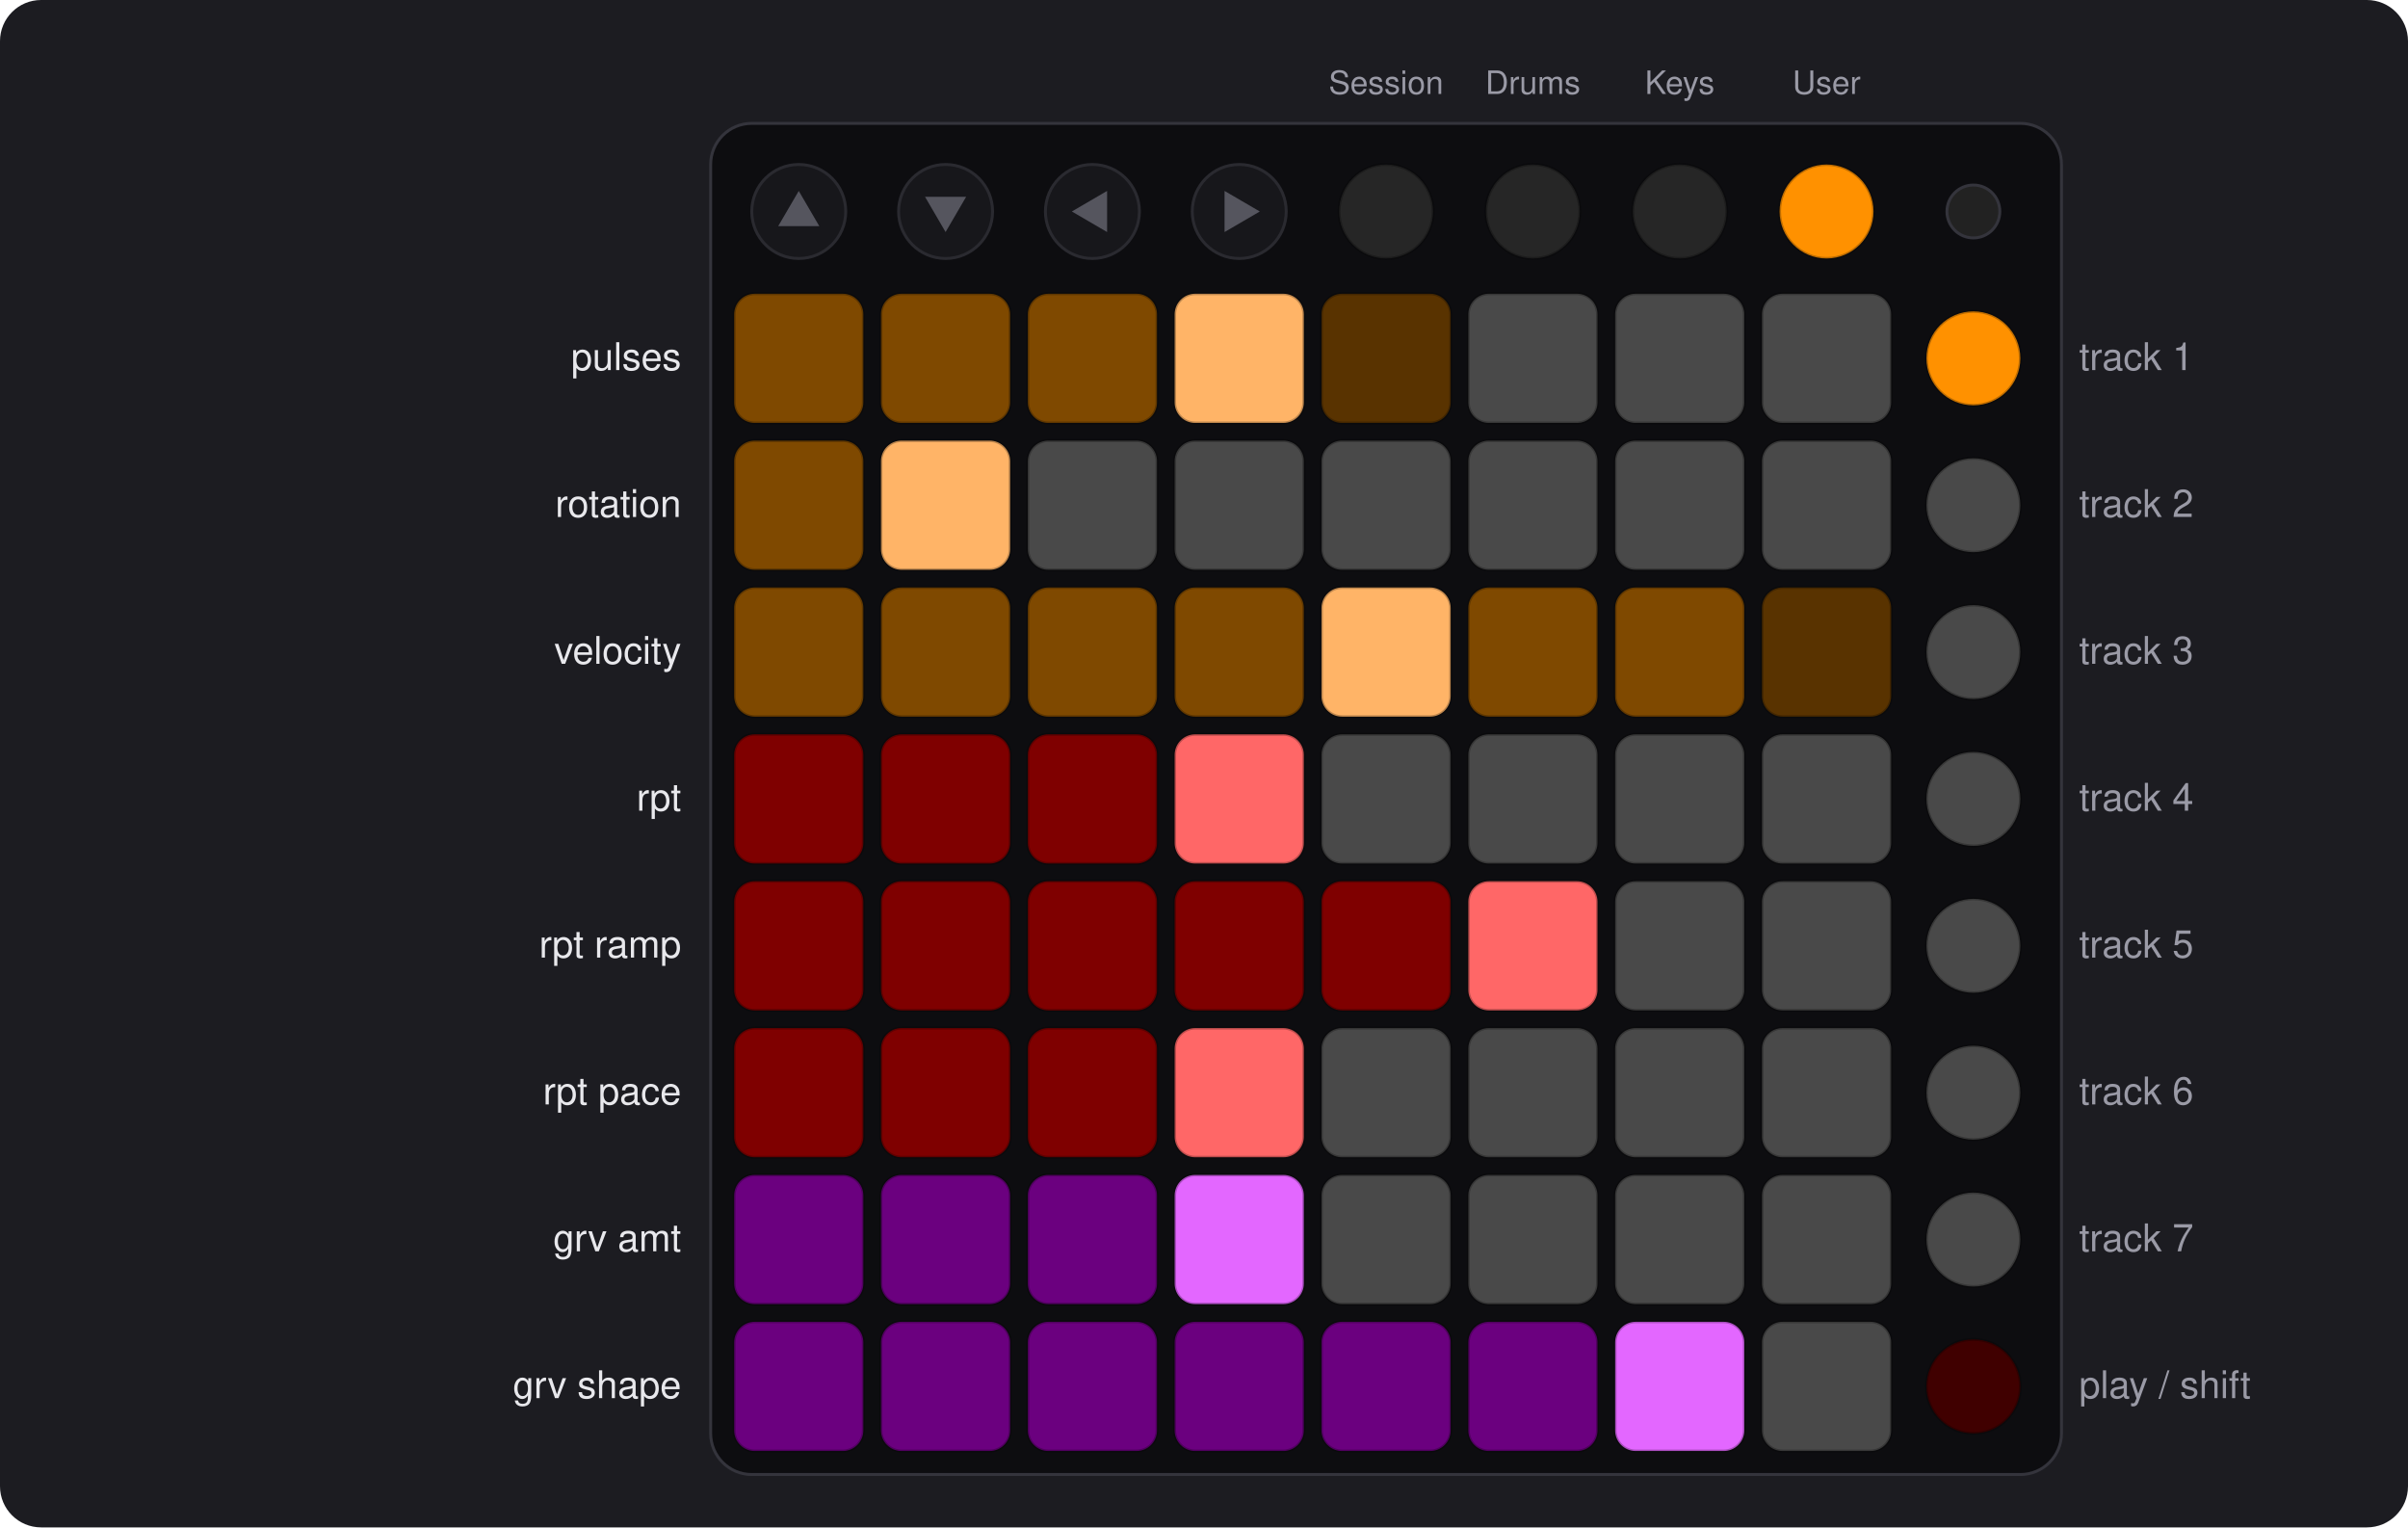
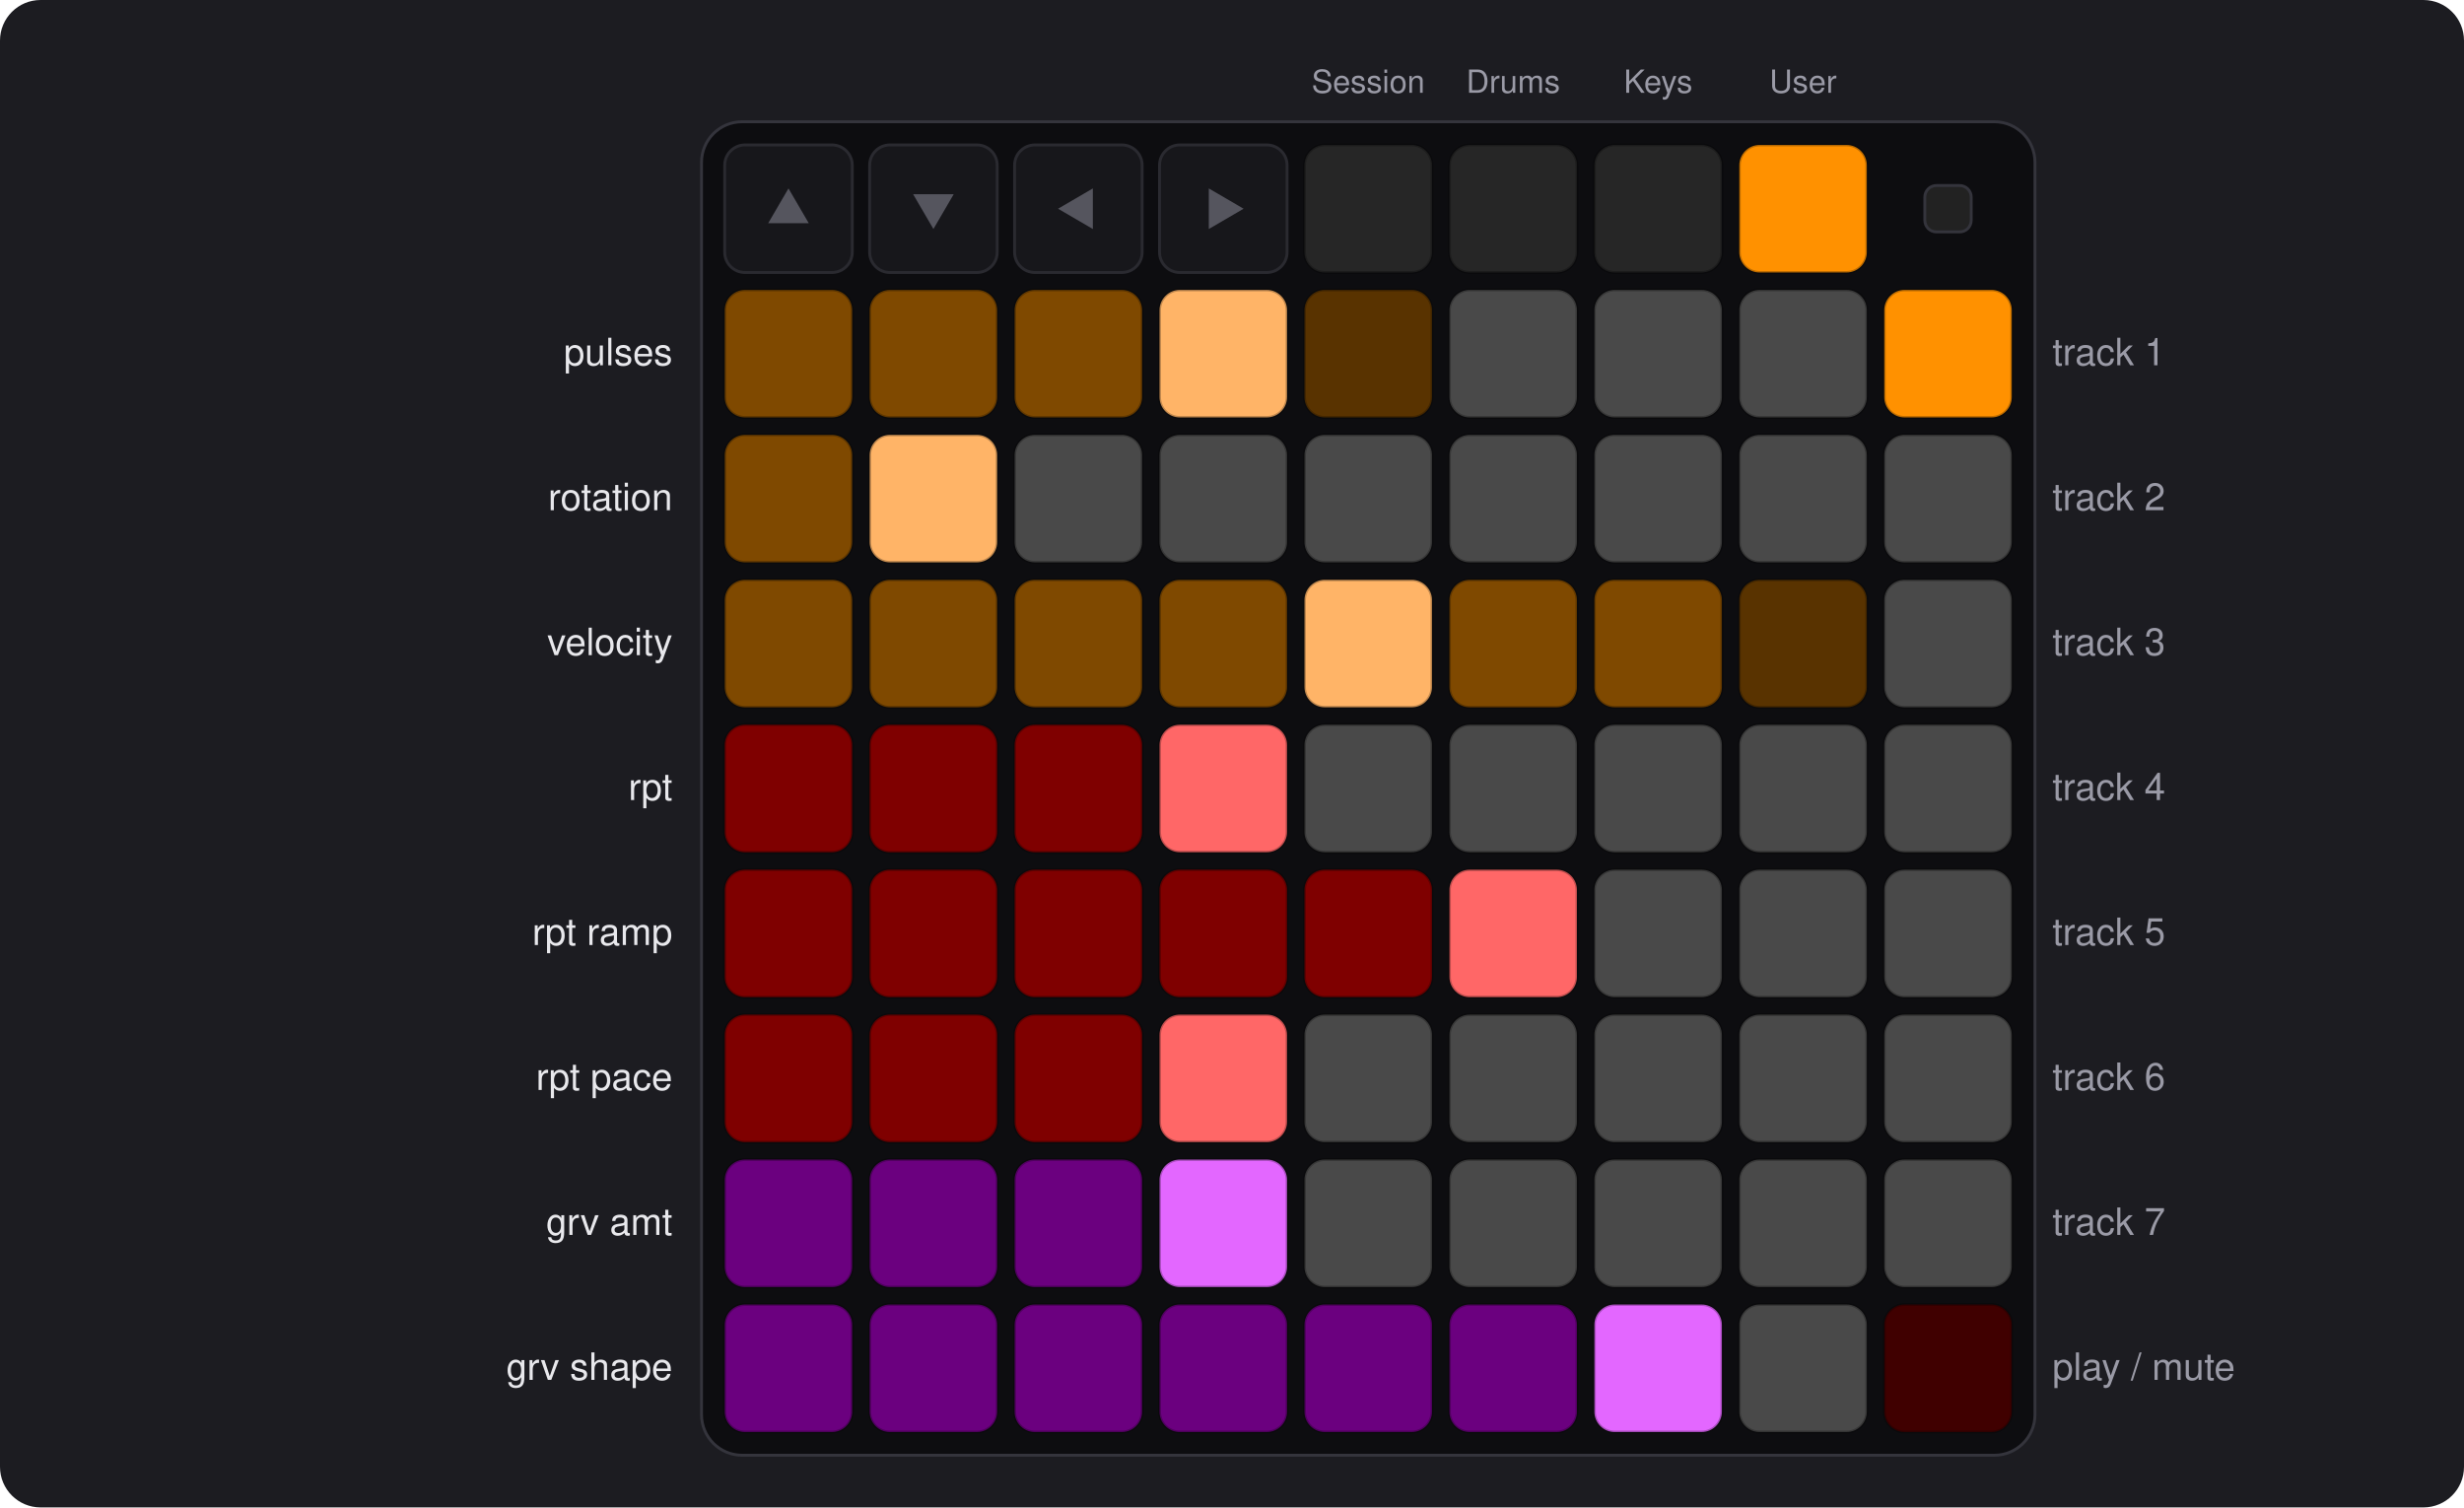
- <svg xmlns="http://www.w3.org/2000/svg" width="820" height="520" viewBox="0 0 820 520" font-family="-apple-system, Segoe UI, Helvetica, Arial, sans-serif">
+ <svg xmlns="http://www.w3.org/2000/svg" width="850" height="520" viewBox="0 0 850 520" font-family="-apple-system, Segoe UI, Helvetica, Arial, sans-serif">
  <rect width="100%" height="100%" rx="14" fill="#1c1c21" />
  <rect x="242" y="42" width="460" height="460" rx="14" fill="#0d0d10" stroke="#34343c" />
  <rect x="250" y="450" width="44" height="44" rx="7" fill="#6b007f" stroke="#00000040" />
  <rect x="300" y="450" width="44" height="44" rx="7" fill="#6b007f" stroke="#00000040" />
  <rect x="350" y="450" width="44" height="44" rx="7" fill="#6b007f" stroke="#00000040" />
  <rect x="400" y="450" width="44" height="44" rx="7" fill="#6b007f" stroke="#00000040" />
  <rect x="450" y="450" width="44" height="44" rx="7" fill="#6b007f" stroke="#00000040" />
  <rect x="500" y="450" width="44" height="44" rx="7" fill="#6b007f" stroke="#00000040" />
  <rect x="550" y="450" width="44" height="44" rx="7" fill="#e367ff" stroke="#00000040" />
  <rect x="600" y="450" width="44" height="44" rx="7" fill="#494949" stroke="#00000040" />
-   <circle cx="672" cy="472" r="16" fill="#400000" stroke="#00000040" />
+   <rect x="650" y="450" width="44" height="44" rx="7" fill="#400000" stroke="#00000040" />
  <rect x="250" y="400" width="44" height="44" rx="7" fill="#6b007f" stroke="#00000040" />
  <rect x="300" y="400" width="44" height="44" rx="7" fill="#6b007f" stroke="#00000040" />
  <rect x="350" y="400" width="44" height="44" rx="7" fill="#6b007f" stroke="#00000040" />
  <rect x="400" y="400" width="44" height="44" rx="7" fill="#e367ff" stroke="#00000040" />
  <rect x="450" y="400" width="44" height="44" rx="7" fill="#494949" stroke="#00000040" />
  <rect x="500" y="400" width="44" height="44" rx="7" fill="#494949" stroke="#00000040" />
  <rect x="550" y="400" width="44" height="44" rx="7" fill="#494949" stroke="#00000040" />
  <rect x="600" y="400" width="44" height="44" rx="7" fill="#494949" stroke="#00000040" />
-   <circle cx="672" cy="422" r="16" fill="#494949" stroke="#00000040" />
+   <rect x="650" y="400" width="44" height="44" rx="7" fill="#494949" stroke="#00000040" />
  <rect x="250" y="350" width="44" height="44" rx="7" fill="#7f0000" stroke="#00000040" />
  <rect x="300" y="350" width="44" height="44" rx="7" fill="#7f0000" stroke="#00000040" />
  <rect x="350" y="350" width="44" height="44" rx="7" fill="#7f0000" stroke="#00000040" />
  <rect x="400" y="350" width="44" height="44" rx="7" fill="#ff6767" stroke="#00000040" />
  <rect x="450" y="350" width="44" height="44" rx="7" fill="#494949" stroke="#00000040" />
  <rect x="500" y="350" width="44" height="44" rx="7" fill="#494949" stroke="#00000040" />
  <rect x="550" y="350" width="44" height="44" rx="7" fill="#494949" stroke="#00000040" />
  <rect x="600" y="350" width="44" height="44" rx="7" fill="#494949" stroke="#00000040" />
-   <circle cx="672" cy="372" r="16" fill="#494949" stroke="#00000040" />
+   <rect x="650" y="350" width="44" height="44" rx="7" fill="#494949" stroke="#00000040" />
  <rect x="250" y="300" width="44" height="44" rx="7" fill="#7f0000" stroke="#00000040" />
  <rect x="300" y="300" width="44" height="44" rx="7" fill="#7f0000" stroke="#00000040" />
  <rect x="350" y="300" width="44" height="44" rx="7" fill="#7f0000" stroke="#00000040" />
  <rect x="400" y="300" width="44" height="44" rx="7" fill="#7f0000" stroke="#00000040" />
  <rect x="450" y="300" width="44" height="44" rx="7" fill="#7f0000" stroke="#00000040" />
  <rect x="500" y="300" width="44" height="44" rx="7" fill="#ff6767" stroke="#00000040" />
  <rect x="550" y="300" width="44" height="44" rx="7" fill="#494949" stroke="#00000040" />
  <rect x="600" y="300" width="44" height="44" rx="7" fill="#494949" stroke="#00000040" />
-   <circle cx="672" cy="322" r="16" fill="#494949" stroke="#00000040" />
+   <rect x="650" y="300" width="44" height="44" rx="7" fill="#494949" stroke="#00000040" />
  <rect x="250" y="250" width="44" height="44" rx="7" fill="#7f0000" stroke="#00000040" />
  <rect x="300" y="250" width="44" height="44" rx="7" fill="#7f0000" stroke="#00000040" />
  <rect x="350" y="250" width="44" height="44" rx="7" fill="#7f0000" stroke="#00000040" />
  <rect x="400" y="250" width="44" height="44" rx="7" fill="#ff6767" stroke="#00000040" />
  <rect x="450" y="250" width="44" height="44" rx="7" fill="#494949" stroke="#00000040" />
  <rect x="500" y="250" width="44" height="44" rx="7" fill="#494949" stroke="#00000040" />
  <rect x="550" y="250" width="44" height="44" rx="7" fill="#494949" stroke="#00000040" />
  <rect x="600" y="250" width="44" height="44" rx="7" fill="#494949" stroke="#00000040" />
-   <circle cx="672" cy="272" r="16" fill="#494949" stroke="#00000040" />
+   <rect x="650" y="250" width="44" height="44" rx="7" fill="#494949" stroke="#00000040" />
  <rect x="250" y="200" width="44" height="44" rx="7" fill="#7f4900" stroke="#00000040" />
  <rect x="300" y="200" width="44" height="44" rx="7" fill="#7f4900" stroke="#00000040" />
  <rect x="350" y="200" width="44" height="44" rx="7" fill="#7f4900" stroke="#00000040" />
  <rect x="400" y="200" width="44" height="44" rx="7" fill="#7f4900" stroke="#00000040" />
  <rect x="450" y="200" width="44" height="44" rx="7" fill="#ffb467" stroke="#00000040" />
  <rect x="500" y="200" width="44" height="44" rx="7" fill="#7f4900" stroke="#00000040" />
  <rect x="550" y="200" width="44" height="44" rx="7" fill="#7f4900" stroke="#00000040" />
  <rect x="600" y="200" width="44" height="44" rx="7" fill="#593300" stroke="#00000040" />
-   <circle cx="672" cy="222" r="16" fill="#494949" stroke="#00000040" />
+   <rect x="650" y="200" width="44" height="44" rx="7" fill="#494949" stroke="#00000040" />
  <rect x="250" y="150" width="44" height="44" rx="7" fill="#7f4900" stroke="#00000040" />
  <rect x="300" y="150" width="44" height="44" rx="7" fill="#ffb467" stroke="#00000040" />
  <rect x="350" y="150" width="44" height="44" rx="7" fill="#494949" stroke="#00000040" />
  <rect x="400" y="150" width="44" height="44" rx="7" fill="#494949" stroke="#00000040" />
  <rect x="450" y="150" width="44" height="44" rx="7" fill="#494949" stroke="#00000040" />
  <rect x="500" y="150" width="44" height="44" rx="7" fill="#494949" stroke="#00000040" />
  <rect x="550" y="150" width="44" height="44" rx="7" fill="#494949" stroke="#00000040" />
  <rect x="600" y="150" width="44" height="44" rx="7" fill="#494949" stroke="#00000040" />
-   <circle cx="672" cy="172" r="16" fill="#494949" stroke="#00000040" />
+   <rect x="650" y="150" width="44" height="44" rx="7" fill="#494949" stroke="#00000040" />
  <rect x="250" y="100" width="44" height="44" rx="7" fill="#7f4900" stroke="#00000040" />
  <rect x="300" y="100" width="44" height="44" rx="7" fill="#7f4900" stroke="#00000040" />
  <rect x="350" y="100" width="44" height="44" rx="7" fill="#7f4900" stroke="#00000040" />
  <rect x="400" y="100" width="44" height="44" rx="7" fill="#ffb467" stroke="#00000040" />
  <rect x="450" y="100" width="44" height="44" rx="7" fill="#593300" stroke="#00000040" />
  <rect x="500" y="100" width="44" height="44" rx="7" fill="#494949" stroke="#00000040" />
  <rect x="550" y="100" width="44" height="44" rx="7" fill="#494949" stroke="#00000040" />
  <rect x="600" y="100" width="44" height="44" rx="7" fill="#494949" stroke="#00000040" />
-   <circle cx="672" cy="122" r="16" fill="#ff9100" stroke="#00000040" />
-   <circle cx="272" cy="72" r="16" fill="#17171b" stroke="#2a2a30" />
-   <circle cx="322" cy="72" r="16" fill="#17171b" stroke="#2a2a30" />
-   <circle cx="372" cy="72" r="16" fill="#17171b" stroke="#2a2a30" />
-   <circle cx="422" cy="72" r="16" fill="#17171b" stroke="#2a2a30" />
-   <circle cx="472" cy="72" r="16" fill="#262626" stroke="#00000040" />
-   <circle cx="522" cy="72" r="16" fill="#262626" stroke="#00000040" />
-   <circle cx="572" cy="72" r="16" fill="#262626" stroke="#00000040" />
-   <circle cx="622" cy="72" r="16" fill="#ff9100" stroke="#00000040" />
-   <circle cx="672" cy="72" r="9" fill="#222" stroke="#34343c" />
+   <rect x="650" y="100" width="44" height="44" rx="7" fill="#ff9100" stroke="#00000040" />
+   <rect x="250" y="50" width="44" height="44" rx="7" fill="#17171b" stroke="#2a2a30" />
+   <rect x="300" y="50" width="44" height="44" rx="7" fill="#17171b" stroke="#2a2a30" />
+   <rect x="350" y="50" width="44" height="44" rx="7" fill="#17171b" stroke="#2a2a30" />
+   <rect x="400" y="50" width="44" height="44" rx="7" fill="#17171b" stroke="#2a2a30" />
+   <rect x="450" y="50" width="44" height="44" rx="7" fill="#262626" stroke="#00000040" />
+   <rect x="500" y="50" width="44" height="44" rx="7" fill="#262626" stroke="#00000040" />
+   <rect x="550" y="50" width="44" height="44" rx="7" fill="#262626" stroke="#00000040" />
+   <rect x="600" y="50" width="44" height="44" rx="7" fill="#ff9100" stroke="#00000040" />
+   <rect x="664" y="64" width="16" height="16" rx="4" fill="#222" stroke="#34343c" />
  <polygon points="272,65 279,77 265,77" fill="#55555e" />
  <polygon points="322,79 329,67 315,67" fill="#55555e" />
  <polygon points="365,72 377,65 377,79" fill="#55555e" />
  <polygon points="429,72 417,65 417,79" fill="#55555e" />
  <text x="232" y="226" fill="#e8e8ec" font-size="13" text-anchor="end">velocity</text>
  <text x="232" y="176" fill="#e8e8ec" font-size="13" text-anchor="end">rotation</text>
  <text x="232" y="126" fill="#e8e8ec" font-size="13" text-anchor="end">pulses</text>
  <text x="232" y="376" fill="#e8e8ec" font-size="13" text-anchor="end">rpt pace</text>
  <text x="232" y="476" fill="#e8e8ec" font-size="13" text-anchor="end">grv shape</text>
  <text x="232" y="326" fill="#e8e8ec" font-size="13" text-anchor="end">rpt ramp</text>
  <text x="232" y="276" fill="#e8e8ec" font-size="13" text-anchor="end">rpt</text>
  <text x="232" y="426" fill="#e8e8ec" font-size="13" text-anchor="end">grv amt</text>
  <text x="708" y="226" fill="#9a9aa6" font-size="13" text-anchor="start">track 3</text>
  <text x="708" y="176" fill="#9a9aa6" font-size="13" text-anchor="start">track 2</text>
  <text x="708" y="126" fill="#9a9aa6" font-size="13" text-anchor="start">track 1</text>
  <text x="708" y="376" fill="#9a9aa6" font-size="13" text-anchor="start">track 6</text>
-   <text x="708" y="476" fill="#9a9aa6" font-size="13" text-anchor="start">play / shift</text>
+   <text x="708" y="476" fill="#9a9aa6" font-size="13" text-anchor="start">play / mute</text>
  <text x="708" y="326" fill="#9a9aa6" font-size="13" text-anchor="start">track 5</text>
  <text x="708" y="276" fill="#9a9aa6" font-size="13" text-anchor="start">track 4</text>
  <text x="708" y="426" fill="#9a9aa6" font-size="13" text-anchor="start">track 7</text>
  <text x="472" y="32" fill="#9a9aa6" font-size="11" text-anchor="middle">Session</text>
  <text x="522" y="32" fill="#9a9aa6" font-size="11" text-anchor="middle">Drums</text>
  <text x="572" y="32" fill="#9a9aa6" font-size="11" text-anchor="middle">Keys</text>
  <text x="622" y="32" fill="#9a9aa6" font-size="11" text-anchor="middle">User</text>
</svg>
